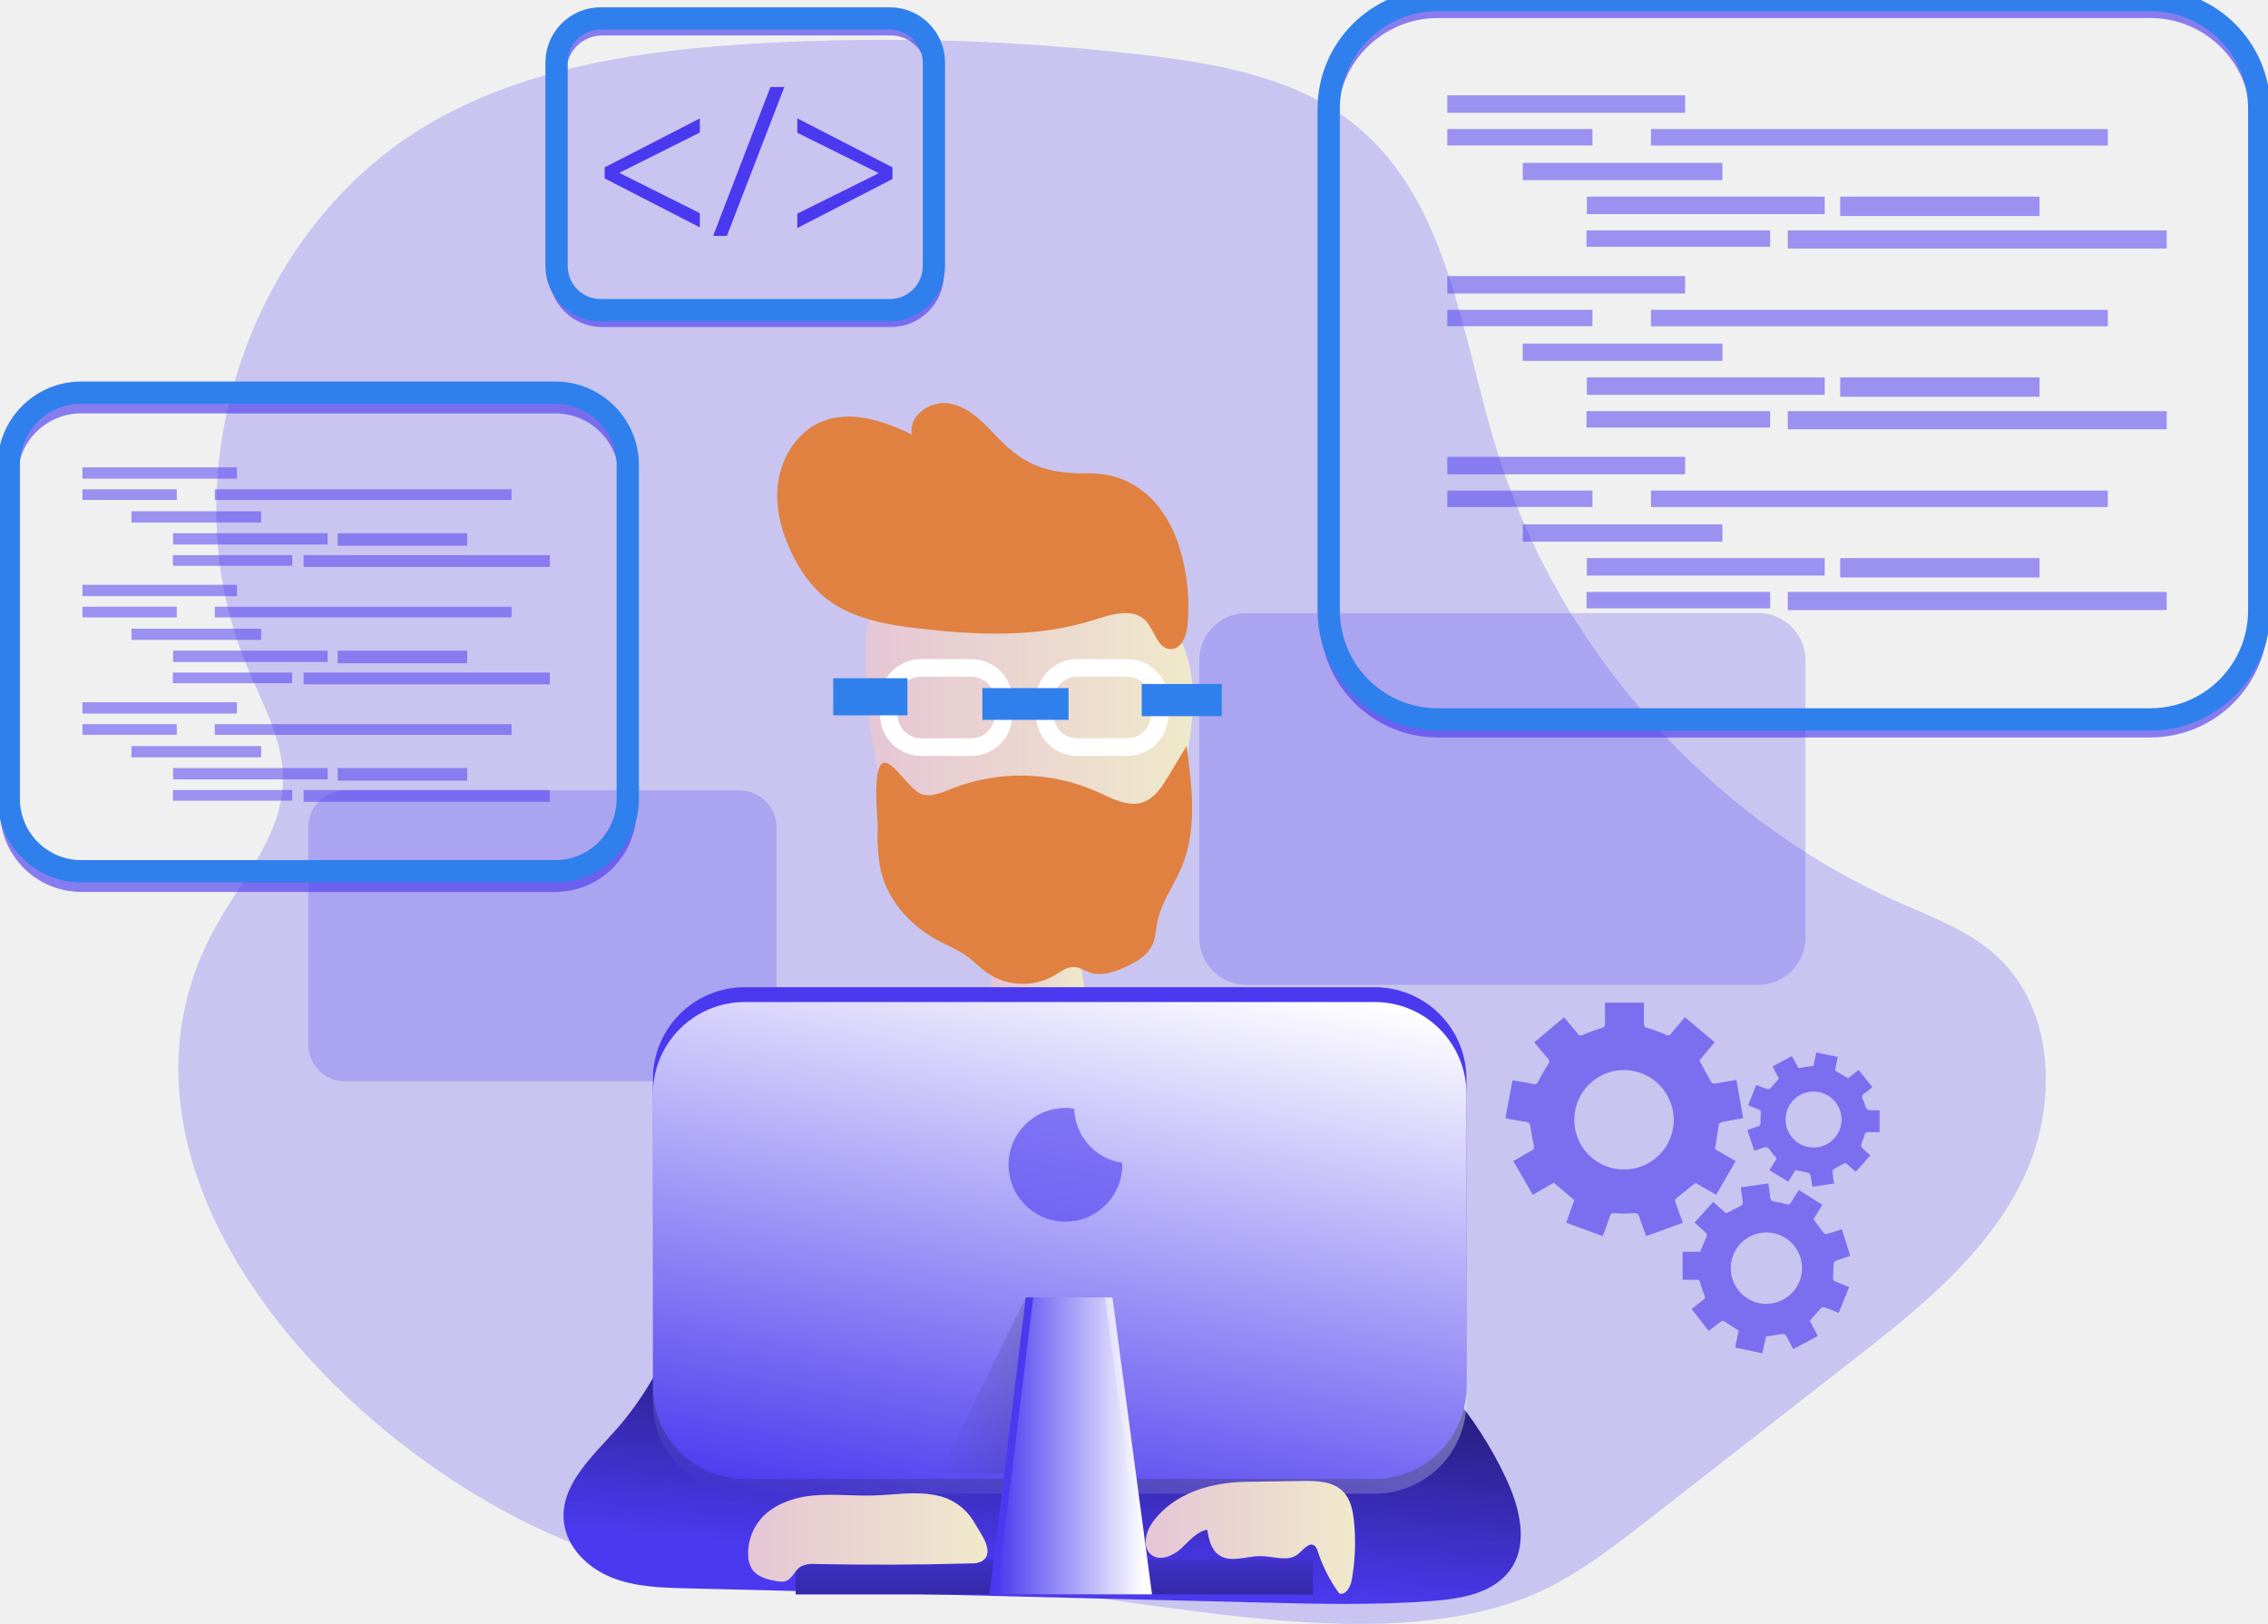
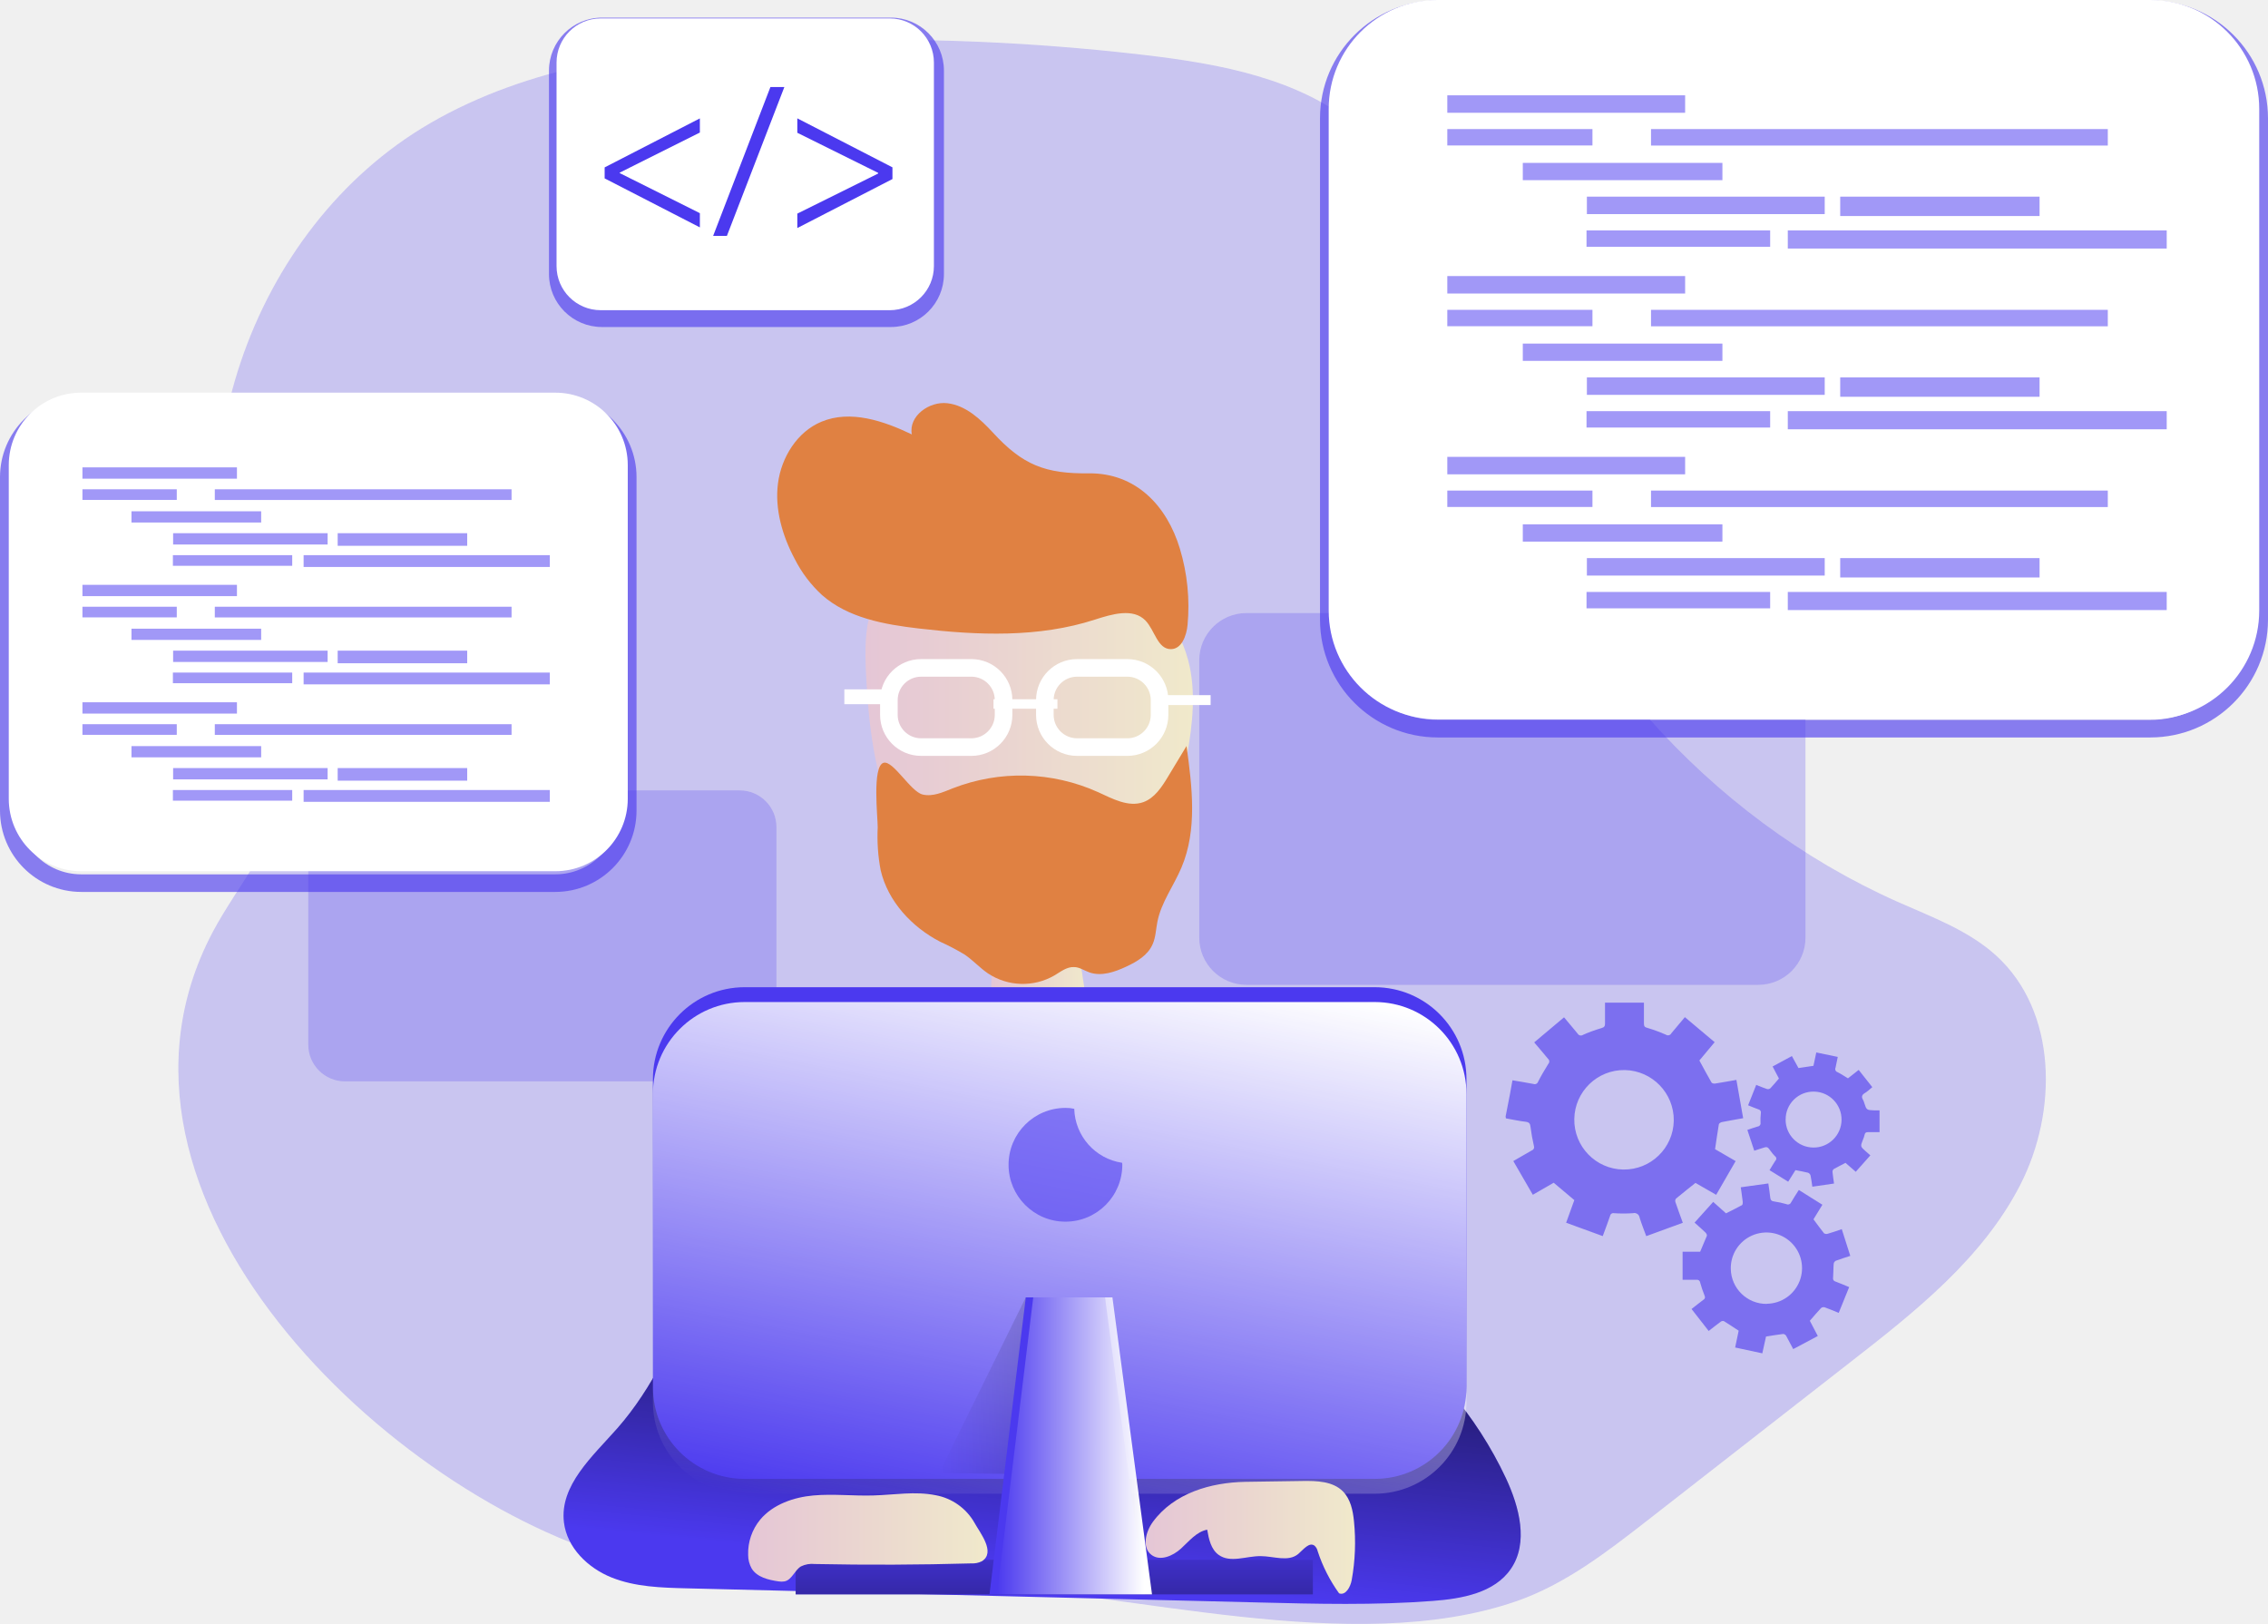
<svg xmlns="http://www.w3.org/2000/svg" xmlns:xlink="http://www.w3.org/1999/xlink" data-name="Layer 1" viewBox="0 0 509.23 364.6">
  <style>
        .coding_theme {
-             fill:none;
-             stroke:#2f80ec;
-             stroke-width:5;
-             stroke-miterlimit:10;
+             fill:#fff;
        }
        [data-theme='dark'] .coding_theme {
-             stroke:#4f46e4;
+             fill:#4f46e4;
        }
    </style>
  <defs>
    <linearGradient id="a" x1="225" y1="279.58" x2="246.68" y2="279.58" gradientUnits="userSpaceOnUse">
      <stop offset="0" stop-color="#e5c6d6" />
      <stop offset=".42" stop-color="#ead4d0" />
      <stop offset="1" stop-color="#f0e9cb" />
    </linearGradient>
    <linearGradient id="d" x1="196.9" y1="214.27" x2="270.4" y2="214.27" xlink:href="#a" />
    <linearGradient id="b" x1="235.47" y1="403.52" x2="245.47" y2="302.39" gradientUnits="userSpaceOnUse">
      <stop offset="0" stop-color="#010101" stop-opacity="0" />
      <stop offset=".95" stop-color="#010101" />
    </linearGradient>
    <linearGradient id="e" x1="236.71" y1="341.09" x2="236.71" y2="400.36" xlink:href="#b" />
    <linearGradient id="c" x1="224.9" y1="346.73" x2="252.31" y2="206.71" gradientUnits="userSpaceOnUse">
      <stop offset="0" stop-color="#fff" stop-opacity="0" />
      <stop offset=".95" stop-color="#fff" />
    </linearGradient>
    <linearGradient id="f" x1="210.88" y1="311.27" x2="250.61" y2="311.27" xlink:href="#b" />
    <linearGradient id="g" x1="223.84" y1="324.62" x2="258.66" y2="324.62" xlink:href="#c" />
    <linearGradient id="h" x1="170.56" y1="395.25" x2="224.36" y2="395.25" xlink:href="#a" />
    <linearGradient id="i" x1="259.78" y1="395.21" x2="306.81" y2="395.21" xlink:href="#a" />
  </defs>
  <path d="M47.72 209.34c5.86-11.1 15.44-21.13 15.81-33.68.26-9.18-4.56-17.6-8.09-26.09-18-43.23.64-98.39 41.13-121.9 22.1-12.83 48.29-16.49 73.8-17.93a500.35 500.35 0 0186.79 2.63c16.88 2 34.55 5.23 47.61 16.1 20.47 17 23.36 46.63 31.14 72.09 13.67 44.72 47.42 82.87 90.13 101.9 7.73 3.44 15.92 6.4 22.17 12.1 13.71 12.48 13.85 34.94 5.4 51.44s-23.52 28.43-38.17 39.83l-45.46 35.45c-9.2 7.17-18.62 14.47-29.65 18.26-36.75 12.64-86.6-2.22-124.75-3.91-24.63-1.1-50.74 1.34-74.81-5.08-53.28-14.23-124.33-81.88-93.05-141.21z" fill="#4b39ef" opacity=".24" style="isolation:isolate" />
  <rect x="271.83" y="187.67" width="136.11" height="83.47" rx="10.6" transform="rotate(-180 338.605 204.39)" fill="#4b39ef" opacity=".24" style="isolation:isolate" />
  <rect x="71.79" y="227.5" width="105.11" height="65.32" rx="8.24" transform="rotate(-180 123.06 235.14)" fill="#4b39ef" opacity=".24" style="isolation:isolate" />
  <path d="M482.81 165.57h-160a26.46 26.46 0 01-26.43-26.42V26.53A26.46 26.46 0 01322.81.1h160a26.46 26.46 0 0126.42 26.43v112.62a26.45 26.45 0 01-26.42 26.42zm-160-161.52a22.5 22.5 0 00-22.48 22.48v112.62a22.5 22.5 0 0022.48 22.47h160a22.5 22.5 0 0022.47-22.47V26.53a22.5 22.5 0 00-22.47-22.48zM200.05 73.42h-64.9a11.9 11.9 0 01-11.89-11.89V15.86a11.9 11.9 0 0111.89-11.9h64.9a11.9 11.9 0 0111.89 11.9v45.67a11.9 11.9 0 01-11.89 11.89zm-64.9-65.46a8 8 0 00-7.94 7.94v45.67a8 8 0 007.94 7.94h64.9a8 8 0 007.94-7.94V15.86a8 8 0 00-7.94-7.9z" fill="#4b39ef" opacity=".63" style="isolation:isolate" />
  <path d="M225.82 292.41a6.15 6.15 0 001 3.21 4.57 4.57 0 002.14 1.39c3.82 1.35 8-.21 11.75-1.76a10.11 10.11 0 004.36-2.77 9.44 9.44 0 001.47-5.29 79.24 79.24 0 00-.93-18.07 9.62 9.62 0 00-1.53-4.39c-1.85-2.45-5.33-2.78-8.4-2.9-7.73-.29-10-1.28-10.44 6.82a147.34 147.34 0 00.58 23.76z" transform="translate(-2.56 -50.04)" fill="url(#a)" />
  <path d="M203.56 234.62a41 41 0 007.62 11.63 32.35 32.35 0 0049.6-3.51c4.8-6.69 6.86-14.94 8.3-23.05 1.25-7.1 2.1-14.49.25-21.46-2.43-9.11-9.4-16.62-17.8-20.88s-18.1-5.5-27.5-4.83c-5.88.43-11.82 1.62-16.93 4.54-10.1 5.74-10.56 13.7-10.1 24.08.55 11.38 1.83 22.99 6.56 33.48z" transform="translate(-2.56 -50.04)" fill="url(#d)" />
  <path d="M222.9 97.08c-2.78-3-6.07-6.06-10.17-6.55s-8.78 2.9-8 7c-6.35-3.05-13.79-5.56-20.29-2.85-5.46 2.26-9 8-9.76 13.82s1 11.82 3.76 17a28.37 28.37 0 006.13 8.1c5.86 5.16 14 6.6 21.78 7.51 13.2 1.54 26.84 2.1 39.49-2 3.82-1.23 8.59-2.67 11.37.23 2.07 2.15 2.69 6.41 5.68 6.4 2.42 0 3.52-3 3.75-5.43a44.83 44.83 0 00-1.72-17.12c-2.91-9.63-9.84-17-20.39-16.92-9.77.12-14.88-1.81-21.63-9.19z" fill="#e08142" />
  <rect x="199.58" y="149.95" width="25.75" height="17.78" rx="7.23" fill="none" stroke="#fff" stroke-miterlimit="10" stroke-width="3.95" />
  <rect x="234.6" y="149.95" width="25.75" height="17.78" rx="7.23" fill="none" stroke="#fff" stroke-miterlimit="10" stroke-width="3.95" />
  <path class="coding_theme" d="M223.07 156.99h14.35v2.13h-14.35zm-33.49-2.22h11.67v3.33h-11.67zm69.27 1.3h12.97v2.22h-12.97z" />
  <path d="M197.07 185.74a40.73 40.73 0 00.66 9.62c1.62 7 7 12.79 13.38 16.08a51.41 51.41 0 015.55 2.92c1.82 1.25 3.33 2.93 5.16 4.18a14.17 14.17 0 0014.94.45c1.39-.83 2.77-1.95 4.39-1.87 1.24 0 2.32.81 3.49 1.21 2.67.91 5.59-.08 8.15-1.27s4.93-2.61 6-5.05c.71-1.58.74-3.37 1.08-5.07.86-4.36 3.67-8.06 5.4-12.16 3.6-8.49 2.4-18.16 1.14-27.29l-4.16 6.89c-1.4 2.32-3 4.79-5.54 5.71-3.35 1.19-6.91-.75-10.15-2.24a42.21 42.21 0 00-32.68-.85c-2.16.86-4.45 1.92-6.72 1.38-2.7-.64-6.65-7.74-8.78-7.12-2.6.78-1.29 12.3-1.31 14.48z" fill="#e08142" />
  <path d="M223.3 233.22c27.08-3.86 55.85 9.87 69.89 33.35 4.68 7.84 7.82 16.57 13 24.1 5.47 8 13 14.29 19.29 21.63a87.06 87.06 0 0112.65 19.59c3 6.44 5.13 14.48 1.1 20.35-3.7 5.4-11 6.7-17.55 7.19-13 1-26.11.67-39.17.34l-128.32-3.17c-5.72-.14-11.58-.31-16.89-2.44s-10-6.69-10.68-12.37c-1-8.32 6.45-14.84 12-21.13 16.13-18.36 19.74-45.07 35.28-63.93a63.48 63.48 0 0147.54-22.77" fill="#4b39ef" />
  <path d="M225.86 283.26c27.08-3.86 55.85 9.87 69.89 33.35 4.68 7.84 7.82 16.57 13 24.1 5.47 8 13 14.29 19.29 21.63a87.06 87.06 0 0112.65 19.59c3 6.44 5.13 14.48 1.1 20.35-3.7 5.4-11 6.7-17.55 7.19-13 1-26.11.67-39.17.34l-128.32-3.17c-5.72-.14-11.58-.31-16.89-2.44s-10-6.69-10.68-12.37c-1-8.32 6.45-14.84 12-21.13 16.13-18.36 19.74-45.07 35.28-63.93A63.48 63.48 0 01224 284" transform="translate(-2.56 -50.04)" fill="url(#b)" />
  <path fill="#4b39ef" d="M178.65 350.18h116.13v7.78H178.65z" />
  <path fill="url(#e)" d="M178.65 350.18h116.13v7.78H178.65z" />
  <rect x="146.6" y="221.64" width="182.66" height="110.39" rx="20.61" fill="#4b39ef" />
  <rect x="146.6" y="224.97" width="182.66" height="110.39" rx="20.61" fill="url(#c)" />
  <path opacity=".26" fill="url(#f)" d="M210.88 330.71l19.44-39.43h17.79l2.5 39.99-39.73-.56z" />
  <path fill="#4b39ef" d="M257 357.96h-34.83l8.15-66.68h17.79l8.89 66.68z" />
  <path fill="url(#g)" d="M258.66 357.96h-34.82l8.15-66.68h17.78l8.89 66.68z" />
  <rect x="298.33" width="208.93" height="161.51" rx="24.45" class="coding_theme" />
  <path d="M124.69 200.25H18.23A18.26 18.26 0 010 182.01V107.1a18.26 18.26 0 0118.23-18.24h106.46a18.26 18.26 0 0118.23 18.24v74.91a18.26 18.26 0 01-18.23 18.24zM18.23 92.81A14.31 14.31 0 003.94 107.1v74.91a14.31 14.31 0 0014.29 14.29h106.46a14.31 14.31 0 0014.29-14.29V107.1a14.31 14.31 0 00-14.29-14.29z" fill="#4b39ef" opacity=".63" style="isolation:isolate" />
  <rect x="1.97" y="88.16" width="138.98" height="107.44" rx="16.26" class="coding_theme" />
  <rect x="124.96" y="4.14" width="84.73" height="65.5" rx="9.91" class="coding_theme" />
  <path d="M135.76 37.58l21.38-11v3.18l-18 9v.1l18 9v3.19l-21.38-11zm24.36 15.38l12.86-33.42h3.13l-12.9 33.42zm40.26-12.76l-21.36 11v-3.24l18.15-9v-.15l-18.15-9v-3.24l21.36 11z" fill="#4b39ef" />
  <path d="M212.62 385.73c-4.58-.92-9.3-.08-14 .06-4.48.13-9-.4-13.43 0s-9.07 2-11.93 5.41a11.85 11.85 0 00-2.72 7.93 6.21 6.21 0 00.8 3.08c1.22 1.95 3.76 2.54 6 2.87a4.06 4.06 0 001.39 0c1.65-.36 2.23-2.48 3.66-3.36a5.64 5.64 0 013.13-.54q17.58.36 35.17-.14a4.63 4.63 0 002.33-.48c3.2-2-.5-6.48-1.65-8.62a12.66 12.66 0 00-8.75-6.21z" transform="translate(-2.56 -50.04)" fill="url(#h)" />
  <path d="M261.4 391.74c-1.61 2.21-2.49 5.72-.32 7.38 1.95 1.5 4.81.26 6.63-1.39s3.48-3.79 5.9-4.26c.36 2.1.84 4.4 2.56 5.65 2.61 1.9 6.21.26 9.43.29 2.9 0 6.21 1.37 8.45-.48 1.16-1 2.48-2.77 3.68-1.85a2.39 2.39 0 01.69 1.23 34.38 34.38 0 004.8 9.45c1.46.57 2.56-1.41 2.84-3a47.44 47.44 0 00.51-13.14c-.24-2.44-.76-5-2.5-6.76-2.27-2.27-5.86-2.37-9.07-2.32l-12.88.19c-7.66.15-15.95 2.49-20.72 9.01z" transform="translate(-2.56 -50.04)" fill="url(#i)" />
  <path d="M251.99 261.53a12.77 12.77 0 11-12.79-12.79 8.57 8.57 0 012 .2 12.61 12.61 0 0010.74 12.12 1.83 1.83 0 01.05.47z" fill="#4b39ef" opacity=".59" style="isolation:isolate" />
  <path d="M324.96 21.4h53.4v3.92h-53.4zm0 7.58h32.59v3.68h-32.59zm45.74 0h102.56v3.7H370.7zm-28.79 7.59h44.82v3.88h-44.82zm14.39 7.58h53.4v3.92h-53.4zm56.88 0h44.76v4.35h-44.76zm-56.96 7.58h41.23v3.68h-41.23zm45.19 0h85.08v4.07h-85.08zm-76.45 10.25h53.4v3.92h-53.4zm0 7.58h32.59v3.68h-32.59zm45.74 0h102.56v3.7H370.7zm-28.79 7.58h44.82v3.88h-44.82zm14.39 7.59h53.4v3.92h-53.4zm56.88 0h44.76v4.35h-44.76zm-56.96 7.58h41.23v3.68h-41.23zm45.19 0h85.08v4.07h-85.08zm-76.45 10.26h53.4v3.92h-53.4zm0 7.57h32.59v3.68h-32.59zm45.74 0h102.56v3.7H370.7zm-28.79 7.58h44.82v3.88h-44.82zm14.39 7.58h53.4v3.92h-53.4zm56.88 0h44.76v4.35h-44.76zm-56.96 7.6h41.23v3.68h-41.23zm45.19 0h85.08v4.07h-85.08zm-382.9-27.97H53.2v2.54H18.51zm0 4.92h21.18v2.39H18.51zm29.72 0h66.63v2.4H48.23zm-18.71 4.94h29.12v2.52H29.52zm9.35 4.92h34.69v2.54H38.87zm36.95 0h29.08v2.83H75.82zm-37 4.93h26.79v2.39H38.82zm29.35 0h55.28v2.65H68.17zm-49.66 6.66H53.2v2.54H18.51zm0 4.92h21.18v2.39H18.51zm29.72 0h66.63v2.4H48.23zm-18.71 4.93h29.12v2.52H29.52zm9.35 4.93h34.69v2.54H38.87zm36.95 0h29.08v2.83H75.82zm-37 4.92h26.79v2.39H38.82zm29.35 0h55.28v2.65H68.17zm-49.66 6.67H53.2v2.54H18.51zm0 4.92h21.18v2.39H18.51zm29.72 0h66.63v2.4H48.23zm-18.71 4.92h29.12v2.52H29.52zm9.35 4.93h34.69v2.54H38.87zm36.95 0h29.08v2.83H75.82zm-37 4.93h26.79v2.39H38.82zm29.35 0h55.28v2.65H68.17z" opacity=".52" fill="#4b39ef" />
  <path d="M338.05 250.67c.32-1.71.66-3.42 1-5.13.18-1 .35-1.93.54-3 1.6.27 3.16.52 4.71.82a.8.8 0 001.05-.52c.7-1.36 1.48-2.68 2.3-4a.77.77 0 00-.07-1.12c-1-1.19-2-2.42-3.11-3.69l6.7-5.63c1 1.23 2.06 2.42 3.05 3.65a.84.84 0 001.22.28 33.56 33.56 0 014.14-1.51c.65-.19.8-.45.79-1.06v-4.65h8.74v4.67c0 .62.16.85.79 1a35.33 35.33 0 014.14 1.52.83.83 0 001.21-.3c1-1.21 2-2.39 3.05-3.64l6.69 5.62-3.43 4.11c.93 1.71 1.8 3.35 2.73 4.95.1.18.54.27.8.23 1.56-.24 3.12-.53 4.78-.82l1.52 8.6c-1.63.29-3.21.56-4.78.87-.26.05-.64.29-.68.5-.31 1.82-.56 3.65-.85 5.58l4.62 2.68-4.37 7.57-4.65-2.67c-1.5 1.2-2.95 2.34-4.38 3.53a.83.83 0 00-.13.74c.52 1.55 1.09 3.08 1.67 4.68l-8.21 3c-.51-1.39-1.06-2.75-1.49-4.15a1.19 1.19 0 00-1.5-1 31.73 31.73 0 01-4.25 0 .71.71 0 00-.87.58c-.52 1.5-1.08 3-1.66 4.56l-8.22-3 1.84-5.08-4.63-3.9-4.69 2.7-4.38-7.57c1.45-.84 2.81-1.64 4.19-2.41a.76.76 0 00.43-1 44.39 44.39 0 01-.76-4.27c-.09-.7-.25-1-1-1.13-1.52-.17-3-.5-4.52-.77zm26.76-10.43a11.17 11.17 0 1011 11.36 11.23 11.23 0 00-11-11.36zm48.72 35.72l1.91 6c-1.11.37-2.18.69-3.21 1.08a.91.91 0 00-.51.65c-.09 1.06-.06 2.12-.14 3.18a.7.7 0 00.53.85c1 .37 2 .81 3.08 1.25-.8 2-1.56 3.85-2.35 5.79-1.09-.44-2.12-.89-3.17-1.26a.91.91 0 00-.8.18c-.84.89-1.63 1.84-2.51 2.85l1.79 3.42-5.52 2.94c-.55-1-1.05-2-1.6-3a.88.88 0 00-.66-.4c-1.27.15-2.54.38-3.85.58l-.83 3.77-6.1-1.31.79-3.77c-1.13-.74-2.21-1.47-3.32-2.15a.79.79 0 00-.7.12c-.9.66-1.77 1.36-2.71 2.09l-3.85-4.93c.92-.72 1.76-1.4 2.63-2.05a.67.67 0 00.3-.94 27.5 27.5 0 01-1-2.95.68.68 0 00-.78-.62h-3.16v-6.3h3.94c.5-1.18 1-2.36 1.51-3.57.07-.18-.12-.55-.29-.72-.78-.76-1.61-1.47-2.47-2.25l4.18-4.65 2.88 2.57c1.22-.62 2.41-1.2 3.58-1.84.14-.08.2-.46.18-.68-.12-1.08-.29-2.16-.45-3.33l6.19-.86c.16 1.11.32 2.13.43 3.16.06.58.3.82.91.89a19.56 19.56 0 012.71.59.77.77 0 001.06-.39c.53-.93 1.12-1.81 1.74-2.79l5.29 3.32-2 3.27c.79 1.07 1.56 2.13 2.37 3.14a1 1 0 00.77.12c1.06-.31 2.12-.66 3.21-1.05zm-16.8 16.75a8 8 0 10-8.12-7.84 8 8 0 008.12 7.87zm18.19-50.61l2.41-1.89 3.06 3.87c-.59.47-1.11 1-1.7 1.34s-.81.81-.41 1.46a2.94 2.94 0 01.3.76c.52 1.58.52 1.58 2.22 1.65h1.21v4.89h-2.55c-.47 0-.7.11-.8.57a6.05 6.05 0 01-.36 1.09c-.62 1.55-.63 1.55.65 2.68l1 .87-3.28 3.69-2.3-2c-.9.47-1.8.91-2.67 1.41a.82.82 0 00-.25.65c.08.84.22 1.67.34 2.58l-4.87.71c-.13-.89-.23-1.73-.41-2.54a.93.93 0 00-.56-.6c-.9-.23-1.81-.38-2.82-.58l-1.63 2.6-4.19-2.59c.45-.74.86-1.45 1.31-2.13a.63.63 0 00-.08-1 8.61 8.61 0 01-.95-1.13c-.77-1.07-.76-1.07-2.05-.65-.51.18-1 .34-1.66.54l-1.55-4.67c.81-.27 1.56-.55 2.34-.77a.72.72 0 00.61-.87 13.67 13.67 0 01.08-2.12.69.69 0 00-.53-.85c-.77-.27-1.52-.59-2.33-.92l1.82-4.58c.84.33 1.62.67 2.42.93a.87.87 0 00.75-.16c.66-.69 1.26-1.43 1.93-2.2l-1.42-2.7 4.33-2.34 1.48 2.69 3.36-.5.64-3 4.82 1c-.17.84-.32 1.63-.5 2.42a.73.73 0 00.43 1c.79.38 1.54.89 2.36 1.39zm-14 9.24a6.28 6.28 0 106.39-6.26 6.22 6.22 0 00-6.38 6.26z" opacity=".61" fill="#4b39ef" />
</svg>
